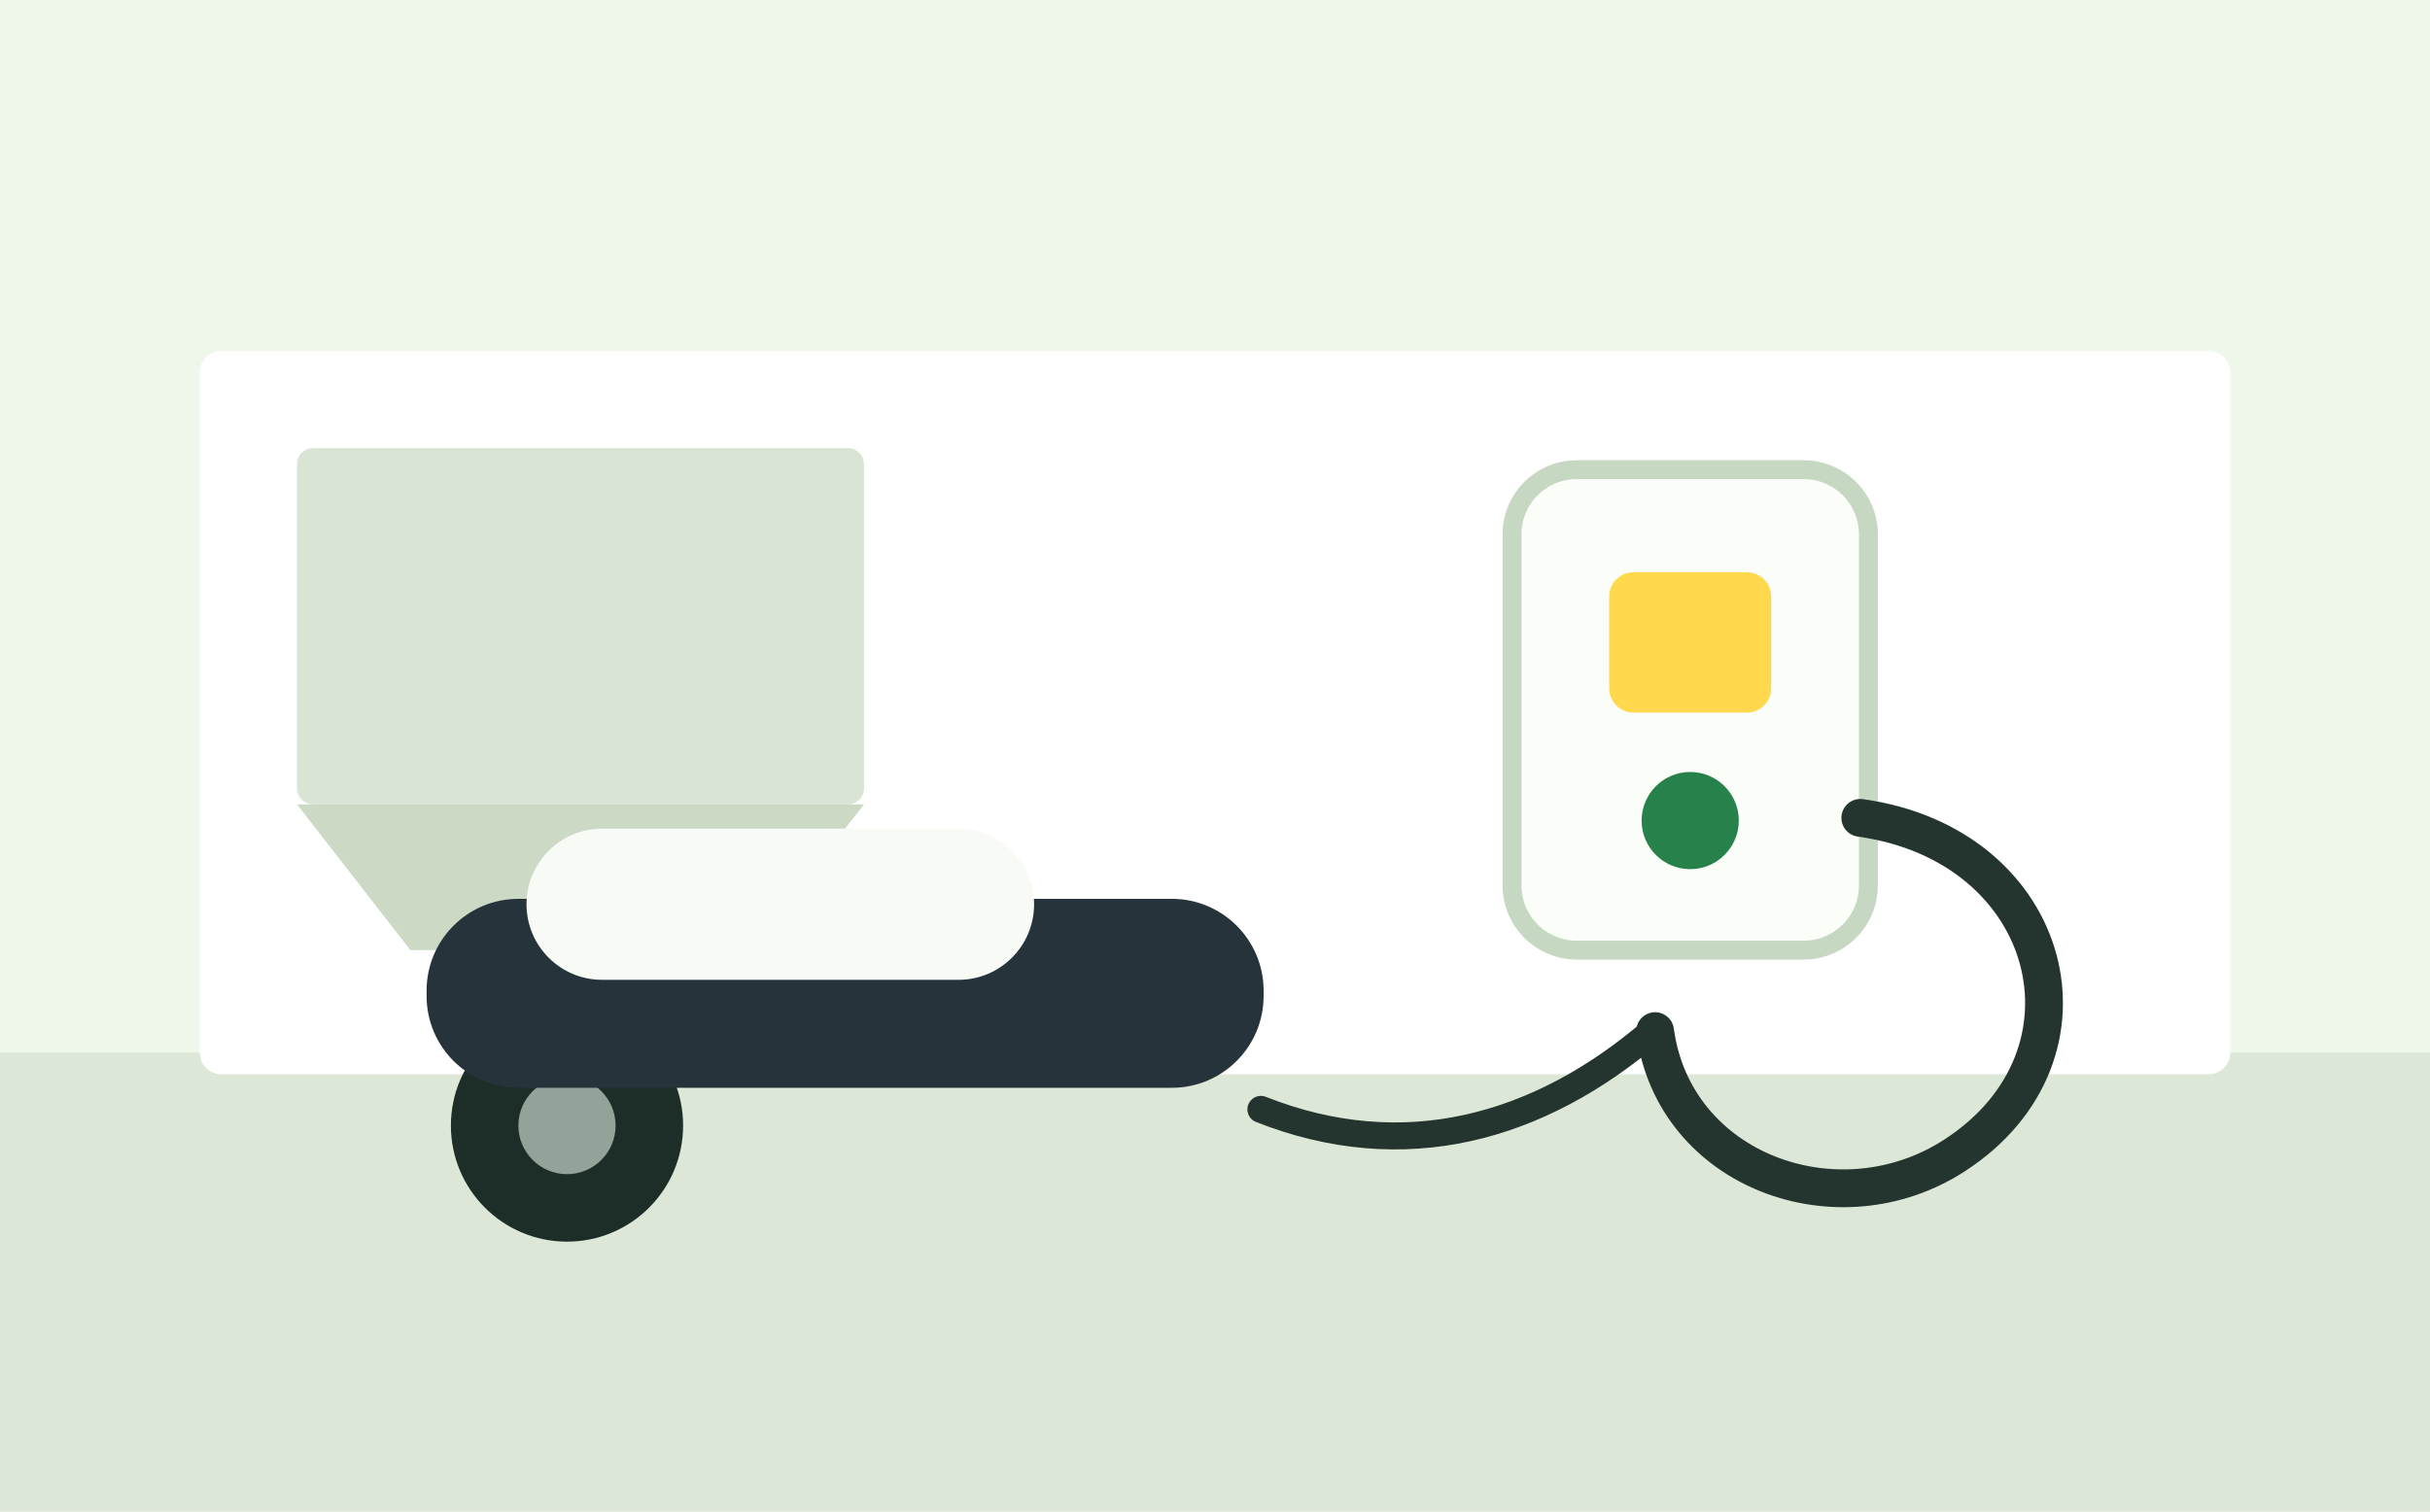
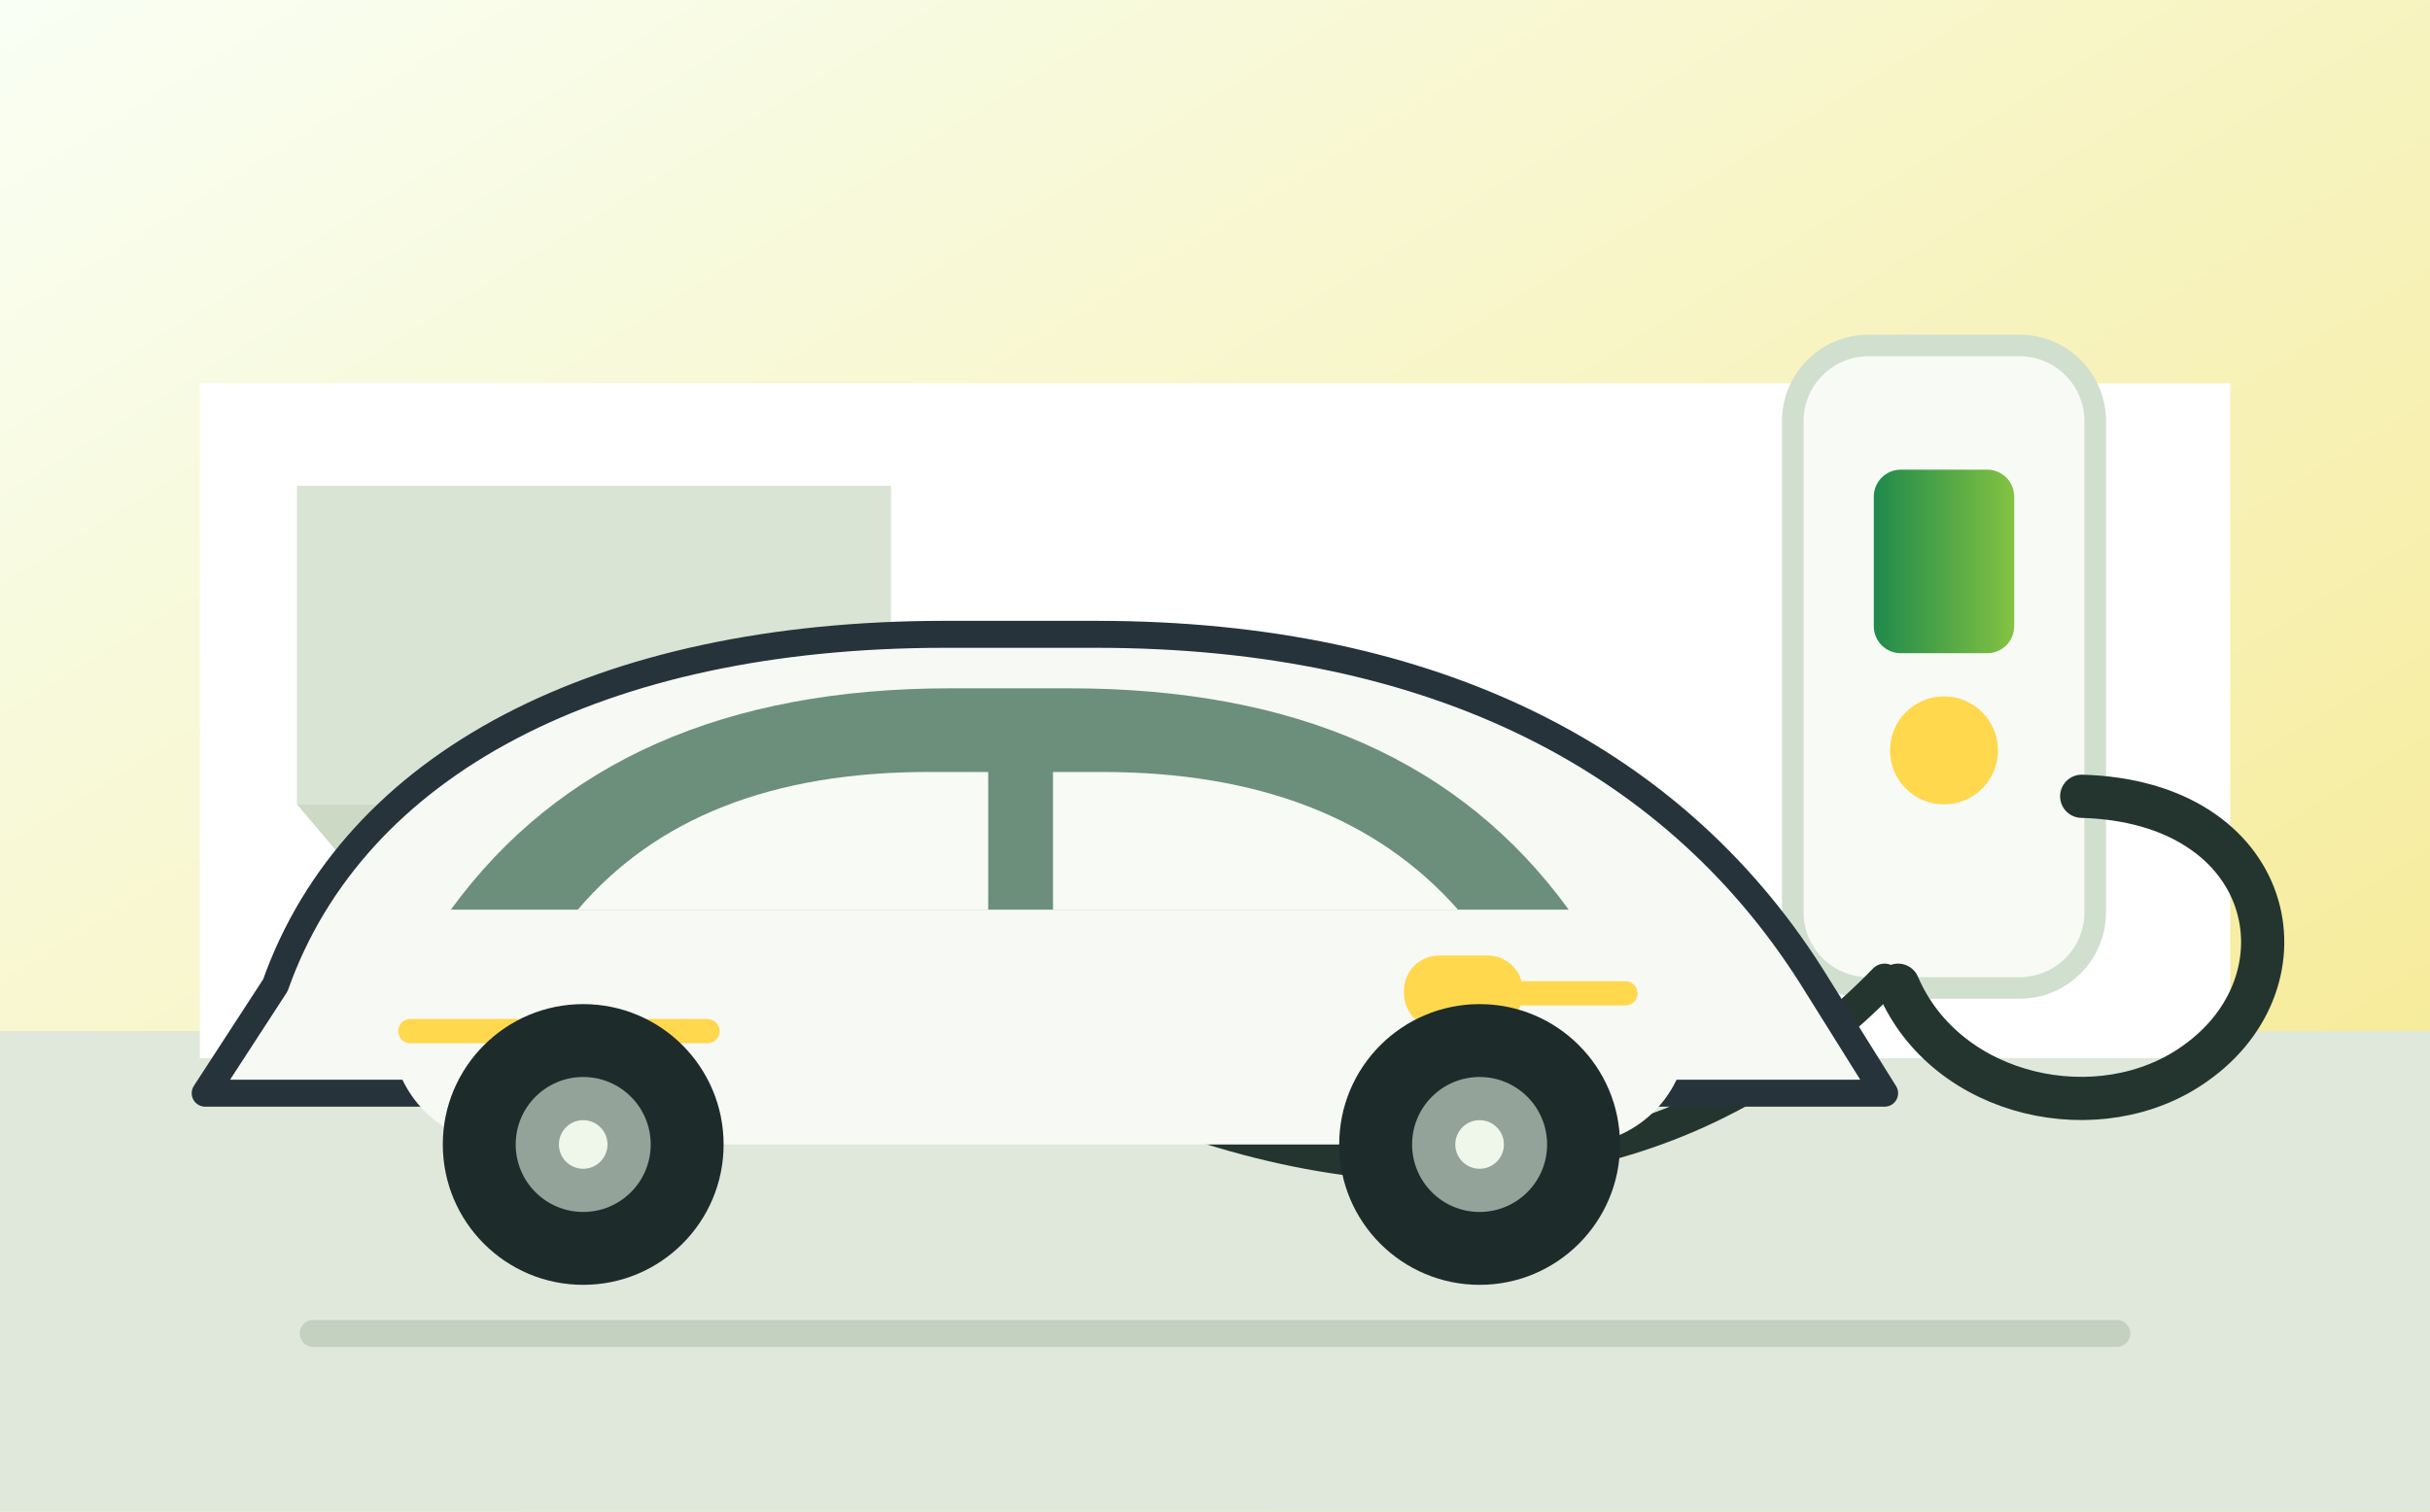
<svg xmlns="http://www.w3.org/2000/svg" viewBox="0 0 900 560" role="img" aria-labelledby="title desc">
-   <rect width="900" height="560" fill="#eff7ea" />
-   <rect x="0" y="390" width="900" height="170" fill="#dce7d7" />
-   <rect x="74" y="130" width="752" height="268" rx="8" fill="#ffffff" />
-   <rect x="110" y="166" width="210" height="132" rx="6" fill="#d9e4d4" />
-   <path d="M110 298h210l-42 54H152z" fill="#cbd9c5" />
-   <rect x="560" y="174" width="132" height="178" rx="24" fill="#fbfdf8" stroke="#c6d7c2" stroke-width="7" />
-   <rect x="596" y="212" width="60" height="52" rx="9" fill="#ffd84d" />
-   <circle cx="626" cy="304" r="18" fill="#26824a" />
-   <path d="M689 303c72 10 92 88 35 125-43 28-104 6-111-46" fill="none" stroke="#23352e" stroke-width="14" stroke-linecap="round" />
-   <path d="M612 382c-42 36-92 50-145 29" fill="none" stroke="#23352e" stroke-width="10" stroke-linecap="round" />
-   <circle cx="210" cy="417" r="43" fill="#1d2d28" />
-   <circle cx="210" cy="417" r="18" fill="#94a39a" />
-   <rect x="158" y="333" width="310" height="70" rx="34" fill="#26333a" />
-   <rect x="195" y="307" width="188" height="56" rx="28" fill="#f8fbf5" />
+   <defs>
+     <linearGradient id="wallbox-bg" x1="0" x2="1" y1="0" y2="1">
+       <stop offset="0" stop-color="#f9fff5" />
+       <stop offset="1" stop-color="#f6e88b" />
+     </linearGradient>
+     <linearGradient id="wallbox-green" x1="0" x2="1">
+       <stop offset="0" stop-color="#1f8a4c" />
+       <stop offset="1" stop-color="#83c341" />
+     </linearGradient>
+   </defs>
+   <rect width="900" height="560" fill="url(#wallbox-bg)" />
+   <rect x="0" y="382" width="900" height="178" fill="#dfe8da" />
+   <path d="M74 142h752v250H74z" fill="#ffffff" />
+   <path d="M110 180h220v118H110z" fill="#d9e4d4" />
+   <path d="M110 298h220l-46 52H154z" fill="#cbd9c5" />
+   <rect x="664" y="128" width="112" height="238" rx="28" fill="#f8fbf5" stroke="#d1dfcf" stroke-width="8" />
+   <rect x="694" y="174" width="52" height="68" rx="10" fill="url(#wallbox-green)" />
+   <circle cx="720" cy="278" r="20" fill="#ffd84d" />
+   <path d="M771 295c72 2 86 68 42 99-35 25-92 13-110-29" fill="none" stroke="#23352e" stroke-width="16" stroke-linecap="round" />
+   <path d="M698 363c-62 64-151 86-250 55" fill="none" stroke="#23352e" stroke-width="12" stroke-linecap="round" />
+   <path d="M102 365c29-82 120-130 248-130h56c126 0 216 47 267 130l25 40H76z" fill="#f7f9f4" stroke="#26333a" stroke-width="10" stroke-linejoin="round" />
+   <path d="M167 337c40-55 102-82 185-82h44c84 0 145 27 185 82z" fill="#6c8f7c" />
+   <path d="M214 337c29-34 72-51 130-51h22v51z" fill="#f8fbf5" />
+   <path d="M390 286h18c58 0 102 17 132 51H390z" fill="#f8fbf5" />
+   <rect x="145" y="340" width="480" height="84" rx="42" fill="#f7f9f4" />
+   <path d="M152 382h110" stroke="#ffd84d" stroke-width="9" stroke-linecap="round" />
+   <rect x="520" y="354" width="44" height="27" rx="13" fill="#ffd84d" />
+   <path d="M564 368h38" stroke="#ffd84d" stroke-width="9" stroke-linecap="round" />
+   <circle cx="216" cy="424" r="52" fill="#1e2b2b" />
+   <circle cx="216" cy="424" r="25" fill="#94a39a" />
+   <circle cx="216" cy="424" r="9" fill="#eff7ea" />
+   <circle cx="548" cy="424" r="52" fill="#1e2b2b" />
+   <circle cx="548" cy="424" r="25" fill="#94a39a" />
+   <circle cx="548" cy="424" r="9" fill="#eff7ea" />
+   <path d="M116 494h668" stroke="#c4d1c0" stroke-width="10" stroke-linecap="round" />
</svg>
